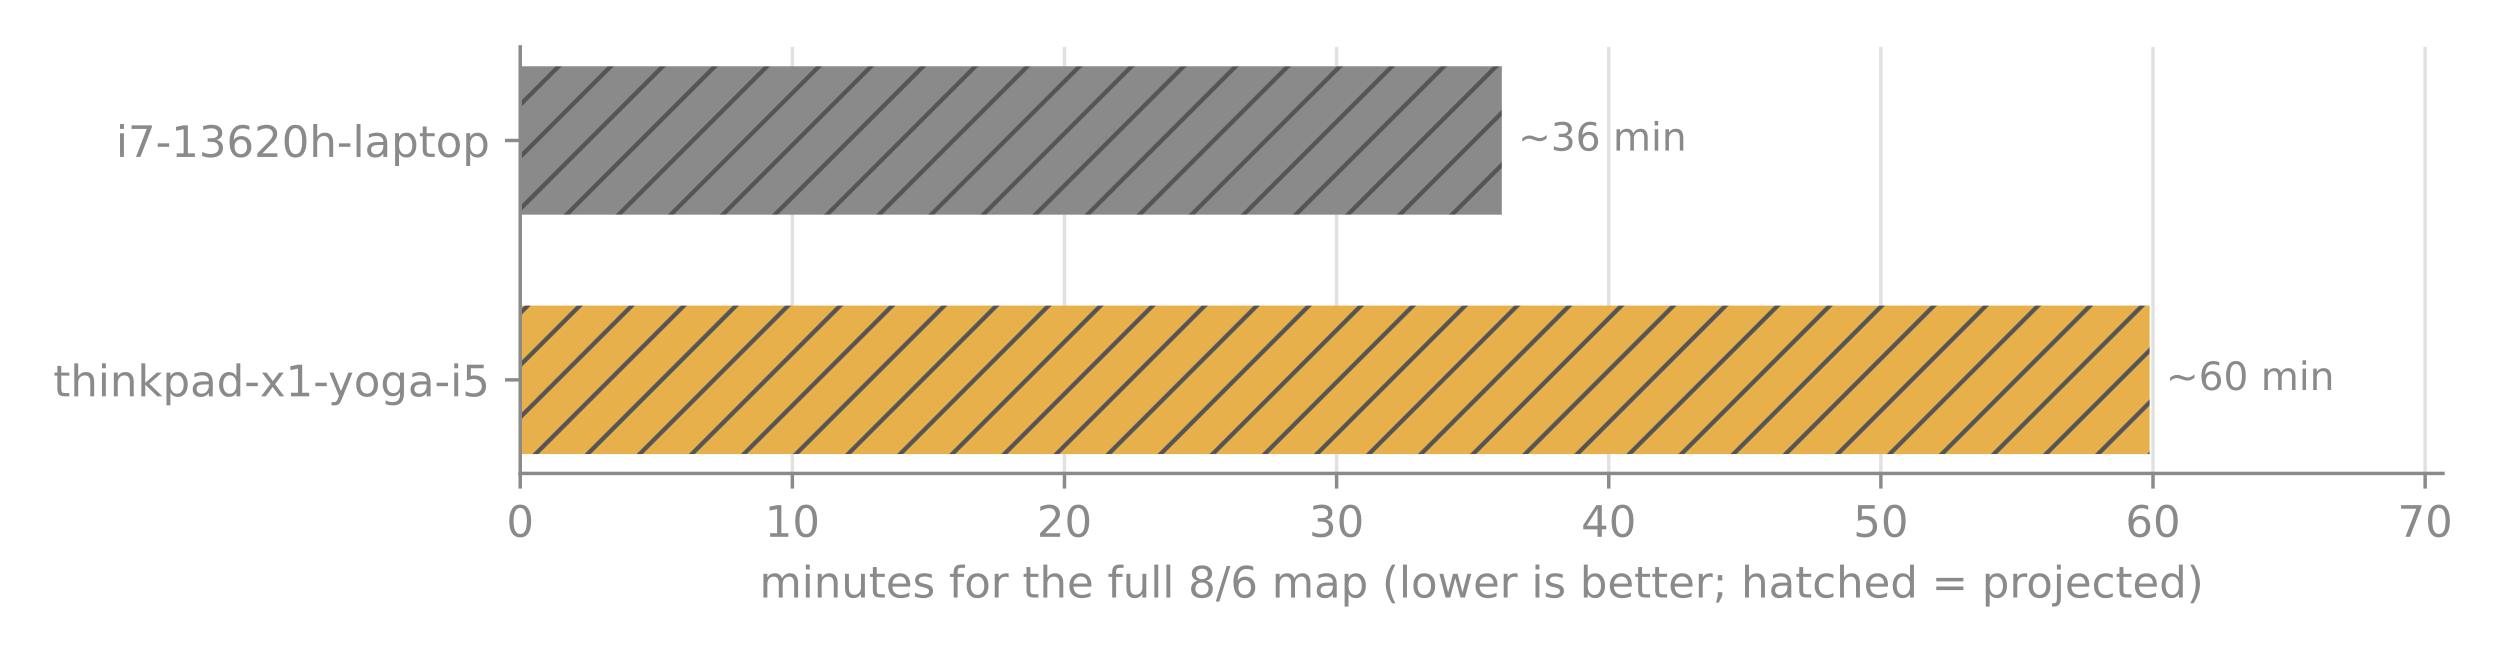
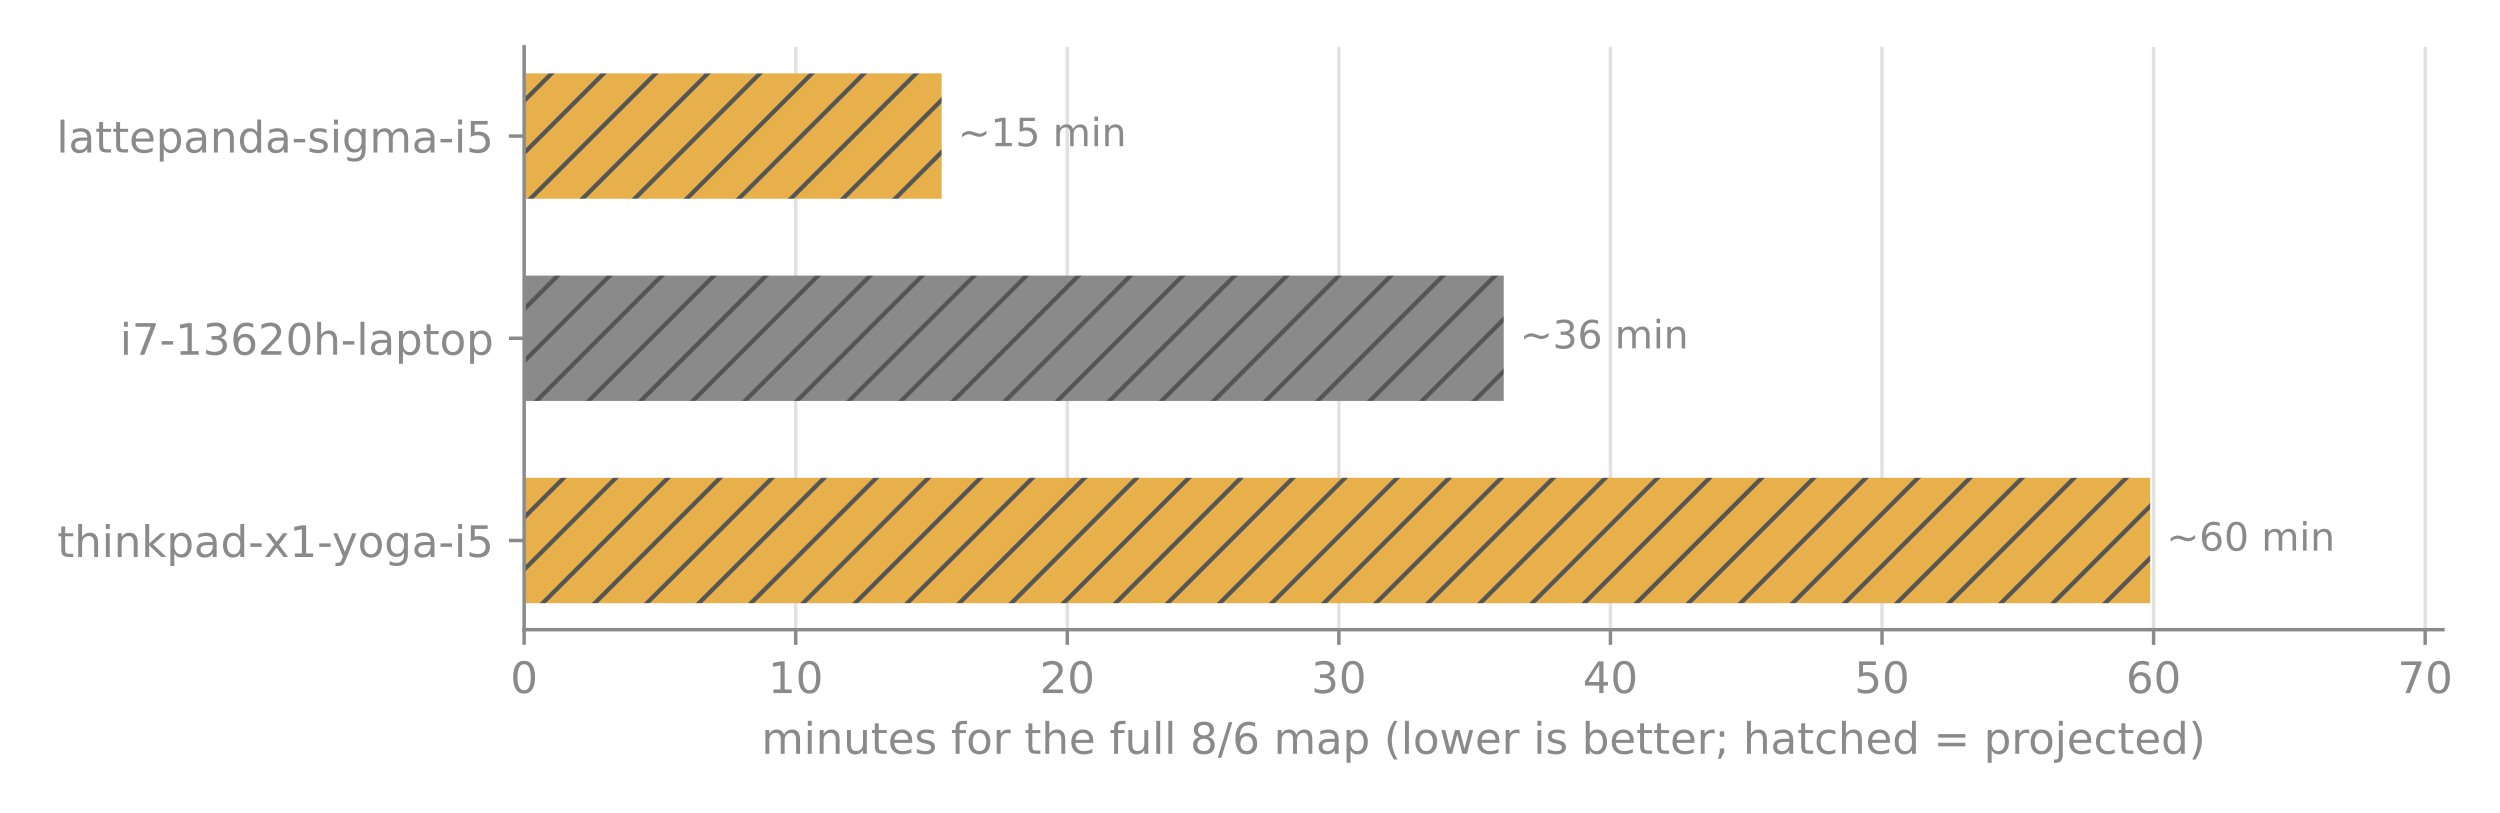
- <svg xmlns="http://www.w3.org/2000/svg" xmlns:xlink="http://www.w3.org/1999/xlink" width="576pt" height="151.2pt" viewBox="0 0 576 151.2" version="1.1">
+ <svg xmlns="http://www.w3.org/2000/svg" xmlns:xlink="http://www.w3.org/1999/xlink" width="576pt" height="187.2pt" viewBox="0 0 576 187.2" version="1.1">
  <defs>
    <style type="text/css">*{stroke-linejoin: round; stroke-linecap: butt}</style>
  </defs>
  <g id="figure_1">
    <g id="patch_1">
-       <path d="M 0 151.2  L 576 151.2  L 576 0  L 0 0  L 0 151.2  z " style="fill: none" />
+       <path d="M 0 187.2  L 576 187.2  L 576 0  L 0 0  L 0 187.2  z " style="fill: none" />
    </g>
    <g id="axes_1">
      <g id="patch_2">
-         <path d="M 119.86 109.078  L 562.849 109.078  L 562.849 10.8  L 119.86 10.8  L 119.86 109.078  z " style="fill: none" />
+         <path d="M 120.76 145.078  L 562.849 145.078  L 562.849 10.8  L 120.76 10.8  L 120.76 145.078  z " style="fill: none" />
      </g>
      <g id="matplotlib.axis_1">
        <g id="xtick_1">
          <g id="line2d_1">
-             <path d="M 119.86 109.078  L 119.86 10.8  " clip-path="url(#p3f0ab05e76)" style="fill: none; stroke: #8a8a8a; stroke-opacity: 0.25; stroke-width: 0.8; stroke-linecap: square" />
+             <path d="M 120.76 145.078  L 120.76 10.8  " clip-path="url(#peb7537e856)" style="fill: none; stroke: #8a8a8a; stroke-opacity: 0.25; stroke-width: 0.8; stroke-linecap: square" />
          </g>
          <g id="line2d_2">
            <defs>
              <path id="md200e17246" d="M 0 0  L 0 3.5  " style="stroke: #8a8a8a; stroke-width: 0.8" />
            </defs>
            <g>
-               <use xlink:href="#md200e17246" x="119.86" y="109.078" style="fill: #8a8a8a; stroke: #8a8a8a; stroke-width: 0.8" />
+               <use xlink:href="#md200e17246" x="120.76" y="145.078" style="fill: #8a8a8a; stroke: #8a8a8a; stroke-width: 0.8" />
            </g>
          </g>
          <g id="text_1">
-             <g style="fill: #8a8a8a" transform="translate(116.6787 123.6753) scale(0.1 -0.1)">
+             <g style="fill: #8a8a8a" transform="translate(117.5787 159.6753) scale(0.1 -0.1)">
              <defs>
                <path id="DejaVuSans-13" d="M 2034 4250  Q 1547 4250 1301 3770  Q 1056 3291 1056 2328  Q 1056 1369 1301 889  Q 1547 409 2034 409  Q 2525 409 2770 889  Q 3016 1369 3016 2328  Q 3016 3291 2770 3770  Q 2525 4250 2034 4250  z M 2034 4750  Q 2819 4750 3233 4129  Q 3647 3509 3647 2328  Q 3647 1150 3233 529  Q 2819 -91 2034 -91  Q 1250 -91 836 529  Q 422 1150 422 2328  Q 422 3509 836 4129  Q 1250 4750 2034 4750  z " transform="scale(0.015625)" />
              </defs>
              <use xlink:href="#DejaVuSans-13" />
            </g>
          </g>
        </g>
        <g id="xtick_2">
          <g id="line2d_3">
-             <path d="M 182.559 109.078  L 182.559 10.8  " clip-path="url(#p3f0ab05e76)" style="fill: none; stroke: #8a8a8a; stroke-opacity: 0.25; stroke-width: 0.8; stroke-linecap: square" />
+             <path d="M 183.331 145.078  L 183.331 10.8  " clip-path="url(#peb7537e856)" style="fill: none; stroke: #8a8a8a; stroke-opacity: 0.25; stroke-width: 0.8; stroke-linecap: square" />
          </g>
          <g id="line2d_4">
            <g>
-               <use xlink:href="#md200e17246" x="182.559" y="109.078" style="fill: #8a8a8a; stroke: #8a8a8a; stroke-width: 0.8" />
+               <use xlink:href="#md200e17246" x="183.331" y="145.078" style="fill: #8a8a8a; stroke: #8a8a8a; stroke-width: 0.8" />
            </g>
          </g>
          <g id="text_2">
-             <g style="fill: #8a8a8a" transform="translate(176.1963 123.6753) scale(0.1 -0.1)">
+             <g style="fill: #8a8a8a" transform="translate(176.9689 159.6753) scale(0.1 -0.1)">
              <defs>
                <path id="DejaVuSans-14" d="M 794 531  L 1825 531  L 1825 4091  L 703 3866  L 703 4441  L 1819 4666  L 2450 4666  L 2450 531  L 3481 531  L 3481 0  L 794 0  L 794 531  z " transform="scale(0.015625)" />
              </defs>
              <use xlink:href="#DejaVuSans-14" />
              <use xlink:href="#DejaVuSans-13" transform="translate(63.625 0)" />
            </g>
          </g>
        </g>
        <g id="xtick_3">
          <g id="line2d_5">
-             <path d="M 245.258 109.078  L 245.258 10.8  " clip-path="url(#p3f0ab05e76)" style="fill: none; stroke: #8a8a8a; stroke-opacity: 0.25; stroke-width: 0.8; stroke-linecap: square" />
+             <path d="M 245.903 145.078  L 245.903 10.8  " clip-path="url(#peb7537e856)" style="fill: none; stroke: #8a8a8a; stroke-opacity: 0.25; stroke-width: 0.8; stroke-linecap: square" />
          </g>
          <g id="line2d_6">
            <g>
-               <use xlink:href="#md200e17246" x="245.258" y="109.078" style="fill: #8a8a8a; stroke: #8a8a8a; stroke-width: 0.8" />
+               <use xlink:href="#md200e17246" x="245.903" y="145.078" style="fill: #8a8a8a; stroke: #8a8a8a; stroke-width: 0.8" />
            </g>
          </g>
          <g id="text_3">
-             <g style="fill: #8a8a8a" transform="translate(238.8951 123.6753) scale(0.1 -0.1)">
+             <g style="fill: #8a8a8a" transform="translate(239.5403 159.6753) scale(0.1 -0.1)">
              <defs>
                <path id="DejaVuSans-15" d="M 1228 531  L 3431 531  L 3431 0  L 469 0  L 469 531  Q 828 903 1448 1529  Q 2069 2156 2228 2338  Q 2531 2678 2651 2914  Q 2772 3150 2772 3378  Q 2772 3750 2511 3984  Q 2250 4219 1831 4219  Q 1534 4219 1204 4116  Q 875 4013 500 3803  L 500 4441  Q 881 4594 1212 4672  Q 1544 4750 1819 4750  Q 2544 4750 2975 4387  Q 3406 4025 3406 3419  Q 3406 3131 3298 2873  Q 3191 2616 2906 2266  Q 2828 2175 2409 1742  Q 1991 1309 1228 531  z " transform="scale(0.015625)" />
              </defs>
              <use xlink:href="#DejaVuSans-15" />
              <use xlink:href="#DejaVuSans-13" transform="translate(63.625 0)" />
            </g>
          </g>
        </g>
        <g id="xtick_4">
          <g id="line2d_7">
-             <path d="M 307.956 109.078  L 307.956 10.8  " clip-path="url(#p3f0ab05e76)" style="fill: none; stroke: #8a8a8a; stroke-opacity: 0.25; stroke-width: 0.8; stroke-linecap: square" />
+             <path d="M 308.474 145.078  L 308.474 10.8  " clip-path="url(#peb7537e856)" style="fill: none; stroke: #8a8a8a; stroke-opacity: 0.25; stroke-width: 0.8; stroke-linecap: square" />
          </g>
          <g id="line2d_8">
            <g>
-               <use xlink:href="#md200e17246" x="307.956" y="109.078" style="fill: #8a8a8a; stroke: #8a8a8a; stroke-width: 0.8" />
+               <use xlink:href="#md200e17246" x="308.474" y="145.078" style="fill: #8a8a8a; stroke: #8a8a8a; stroke-width: 0.8" />
            </g>
          </g>
          <g id="text_4">
-             <g style="fill: #8a8a8a" transform="translate(301.5939 123.6753) scale(0.1 -0.1)">
+             <g style="fill: #8a8a8a" transform="translate(302.1117 159.6753) scale(0.1 -0.1)">
              <defs>
                <path id="DejaVuSans-16" d="M 2597 2516  Q 3050 2419 3304 2112  Q 3559 1806 3559 1356  Q 3559 666 3084 287  Q 2609 -91 1734 -91  Q 1441 -91 1130 -33  Q 819 25 488 141  L 488 750  Q 750 597 1062 519  Q 1375 441 1716 441  Q 2309 441 2620 675  Q 2931 909 2931 1356  Q 2931 1769 2642 2001  Q 2353 2234 1838 2234  L 1294 2234  L 1294 2753  L 1863 2753  Q 2328 2753 2575 2939  Q 2822 3125 2822 3475  Q 2822 3834 2567 4026  Q 2313 4219 1838 4219  Q 1578 4219 1281 4162  Q 984 4106 628 3988  L 628 4550  Q 988 4650 1302 4700  Q 1616 4750 1894 4750  Q 2613 4750 3031 4423  Q 3450 4097 3450 3541  Q 3450 3153 3228 2886  Q 3006 2619 2597 2516  z " transform="scale(0.015625)" />
              </defs>
              <use xlink:href="#DejaVuSans-16" />
              <use xlink:href="#DejaVuSans-13" transform="translate(63.625 0)" />
            </g>
          </g>
        </g>
        <g id="xtick_5">
          <g id="line2d_9">
-             <path d="M 370.655 109.078  L 370.655 10.8  " clip-path="url(#p3f0ab05e76)" style="fill: none; stroke: #8a8a8a; stroke-opacity: 0.25; stroke-width: 0.8; stroke-linecap: square" />
+             <path d="M 371.046 145.078  L 371.046 10.8  " clip-path="url(#peb7537e856)" style="fill: none; stroke: #8a8a8a; stroke-opacity: 0.25; stroke-width: 0.8; stroke-linecap: square" />
          </g>
          <g id="line2d_10">
            <g>
-               <use xlink:href="#md200e17246" x="370.655" y="109.078" style="fill: #8a8a8a; stroke: #8a8a8a; stroke-width: 0.8" />
+               <use xlink:href="#md200e17246" x="371.046" y="145.078" style="fill: #8a8a8a; stroke: #8a8a8a; stroke-width: 0.8" />
            </g>
          </g>
          <g id="text_5">
-             <g style="fill: #8a8a8a" transform="translate(364.2927 123.6753) scale(0.1 -0.1)">
+             <g style="fill: #8a8a8a" transform="translate(364.6831 159.6753) scale(0.1 -0.1)">
              <defs>
                <path id="DejaVuSans-17" d="M 2419 4116  L 825 1625  L 2419 1625  L 2419 4116  z M 2253 4666  L 3047 4666  L 3047 1625  L 3713 1625  L 3713 1100  L 3047 1100  L 3047 0  L 2419 0  L 2419 1100  L 313 1100  L 313 1709  L 2253 4666  z " transform="scale(0.015625)" />
              </defs>
              <use xlink:href="#DejaVuSans-17" />
              <use xlink:href="#DejaVuSans-13" transform="translate(63.625 0)" />
            </g>
          </g>
        </g>
        <g id="xtick_6">
          <g id="line2d_11">
-             <path d="M 433.354 109.078  L 433.354 10.8  " clip-path="url(#p3f0ab05e76)" style="fill: none; stroke: #8a8a8a; stroke-opacity: 0.25; stroke-width: 0.8; stroke-linecap: square" />
+             <path d="M 433.617 145.078  L 433.617 10.8  " clip-path="url(#peb7537e856)" style="fill: none; stroke: #8a8a8a; stroke-opacity: 0.25; stroke-width: 0.8; stroke-linecap: square" />
          </g>
          <g id="line2d_12">
            <g>
-               <use xlink:href="#md200e17246" x="433.354" y="109.078" style="fill: #8a8a8a; stroke: #8a8a8a; stroke-width: 0.8" />
+               <use xlink:href="#md200e17246" x="433.617" y="145.078" style="fill: #8a8a8a; stroke: #8a8a8a; stroke-width: 0.8" />
            </g>
          </g>
          <g id="text_6">
-             <g style="fill: #8a8a8a" transform="translate(426.9915 123.6753) scale(0.1 -0.1)">
+             <g style="fill: #8a8a8a" transform="translate(427.2546 159.6753) scale(0.1 -0.1)">
              <defs>
                <path id="DejaVuSans-18" d="M 691 4666  L 3169 4666  L 3169 4134  L 1269 4134  L 1269 2991  Q 1406 3038 1543 3061  Q 1681 3084 1819 3084  Q 2600 3084 3056 2656  Q 3513 2228 3513 1497  Q 3513 744 3044 326  Q 2575 -91 1722 -91  Q 1428 -91 1123 -41  Q 819 9 494 109  L 494 744  Q 775 591 1075 516  Q 1375 441 1709 441  Q 2250 441 2565 725  Q 2881 1009 2881 1497  Q 2881 1984 2565 2268  Q 2250 2553 1709 2553  Q 1456 2553 1204 2497  Q 953 2441 691 2322  L 691 4666  z " transform="scale(0.015625)" />
              </defs>
              <use xlink:href="#DejaVuSans-18" />
              <use xlink:href="#DejaVuSans-13" transform="translate(63.625 0)" />
            </g>
          </g>
        </g>
        <g id="xtick_7">
          <g id="line2d_13">
-             <path d="M 496.053 109.078  L 496.053 10.8  " clip-path="url(#p3f0ab05e76)" style="fill: none; stroke: #8a8a8a; stroke-opacity: 0.25; stroke-width: 0.8; stroke-linecap: square" />
+             <path d="M 496.188 145.078  L 496.188 10.8  " clip-path="url(#peb7537e856)" style="fill: none; stroke: #8a8a8a; stroke-opacity: 0.25; stroke-width: 0.8; stroke-linecap: square" />
          </g>
          <g id="line2d_14">
            <g>
-               <use xlink:href="#md200e17246" x="496.053" y="109.078" style="fill: #8a8a8a; stroke: #8a8a8a; stroke-width: 0.8" />
+               <use xlink:href="#md200e17246" x="496.188" y="145.078" style="fill: #8a8a8a; stroke: #8a8a8a; stroke-width: 0.8" />
            </g>
          </g>
          <g id="text_7">
-             <g style="fill: #8a8a8a" transform="translate(489.6903 123.6753) scale(0.1 -0.1)">
+             <g style="fill: #8a8a8a" transform="translate(489.826 159.6753) scale(0.1 -0.1)">
              <defs>
                <path id="DejaVuSans-19" d="M 2113 2584  Q 1688 2584 1439 2293  Q 1191 2003 1191 1497  Q 1191 994 1439 701  Q 1688 409 2113 409  Q 2538 409 2786 701  Q 3034 994 3034 1497  Q 3034 2003 2786 2293  Q 2538 2584 2113 2584  z M 3366 4563  L 3366 3988  Q 3128 4100 2886 4159  Q 2644 4219 2406 4219  Q 1781 4219 1451 3797  Q 1122 3375 1075 2522  Q 1259 2794 1537 2939  Q 1816 3084 2150 3084  Q 2853 3084 3261 2657  Q 3669 2231 3669 1497  Q 3669 778 3244 343  Q 2819 -91 2113 -91  Q 1303 -91 875 529  Q 447 1150 447 2328  Q 447 3434 972 4092  Q 1497 4750 2381 4750  Q 2619 4750 2861 4703  Q 3103 4656 3366 4563  z " transform="scale(0.015625)" />
              </defs>
              <use xlink:href="#DejaVuSans-19" />
              <use xlink:href="#DejaVuSans-13" transform="translate(63.625 0)" />
            </g>
          </g>
        </g>
        <g id="xtick_8">
          <g id="line2d_15">
-             <path d="M 558.752 109.078  L 558.752 10.8  " clip-path="url(#p3f0ab05e76)" style="fill: none; stroke: #8a8a8a; stroke-opacity: 0.25; stroke-width: 0.8; stroke-linecap: square" />
+             <path d="M 558.76 145.078  L 558.76 10.8  " clip-path="url(#peb7537e856)" style="fill: none; stroke: #8a8a8a; stroke-opacity: 0.25; stroke-width: 0.8; stroke-linecap: square" />
          </g>
          <g id="line2d_16">
            <g>
-               <use xlink:href="#md200e17246" x="558.752" y="109.078" style="fill: #8a8a8a; stroke: #8a8a8a; stroke-width: 0.8" />
+               <use xlink:href="#md200e17246" x="558.76" y="145.078" style="fill: #8a8a8a; stroke: #8a8a8a; stroke-width: 0.8" />
            </g>
          </g>
          <g id="text_8">
-             <g style="fill: #8a8a8a" transform="translate(552.3891 123.6753) scale(0.1 -0.1)">
+             <g style="fill: #8a8a8a" transform="translate(552.3974 159.6753) scale(0.1 -0.1)">
              <defs>
                <path id="DejaVuSans-1a" d="M 525 4666  L 3525 4666  L 3525 4397  L 1831 0  L 1172 0  L 2766 4134  L 525 4134  L 525 4666  z " transform="scale(0.015625)" />
              </defs>
              <use xlink:href="#DejaVuSans-1a" />
              <use xlink:href="#DejaVuSans-13" transform="translate(63.625 0)" />
            </g>
          </g>
        </g>
        <g id="text_9">
-           <g style="fill: #8a8a8a" transform="translate(174.9848 137.6761) scale(0.1 -0.1)">
+           <g style="fill: #8a8a8a" transform="translate(175.4348 173.6761) scale(0.1 -0.1)">
            <defs>
              <path id="DejaVuSans-50" d="M 3328 2828  Q 3544 3216 3844 3400  Q 4144 3584 4550 3584  Q 5097 3584 5394 3201  Q 5691 2819 5691 2113  L 5691 0  L 5113 0  L 5113 2094  Q 5113 2597 4934 2840  Q 4756 3084 4391 3084  Q 3944 3084 3684 2787  Q 3425 2491 3425 1978  L 3425 0  L 2847 0  L 2847 2094  Q 2847 2600 2669 2842  Q 2491 3084 2119 3084  Q 1678 3084 1418 2786  Q 1159 2488 1159 1978  L 1159 0  L 581 0  L 581 3500  L 1159 3500  L 1159 2956  Q 1356 3278 1631 3431  Q 1906 3584 2284 3584  Q 2666 3584 2933 3390  Q 3200 3197 3328 2828  z " transform="scale(0.015625)" />
              <path id="DejaVuSans-4c" d="M 603 3500  L 1178 3500  L 1178 0  L 603 0  L 603 3500  z M 603 4863  L 1178 4863  L 1178 4134  L 603 4134  L 603 4863  z " transform="scale(0.015625)" />
              <path id="DejaVuSans-51" d="M 3513 2113  L 3513 0  L 2938 0  L 2938 2094  Q 2938 2591 2744 2837  Q 2550 3084 2163 3084  Q 1697 3084 1428 2787  Q 1159 2491 1159 1978  L 1159 0  L 581 0  L 581 3500  L 1159 3500  L 1159 2956  Q 1366 3272 1645 3428  Q 1925 3584 2291 3584  Q 2894 3584 3203 3211  Q 3513 2838 3513 2113  z " transform="scale(0.015625)" />
              <path id="DejaVuSans-58" d="M 544 1381  L 544 3500  L 1119 3500  L 1119 1403  Q 1119 906 1312 657  Q 1506 409 1894 409  Q 2359 409 2629 706  Q 2900 1003 2900 1516  L 2900 3500  L 3475 3500  L 3475 0  L 2900 0  L 2900 538  Q 2691 219 2414 64  Q 2138 -91 1772 -91  Q 1169 -91 856 284  Q 544 659 544 1381  z M 1991 3584  L 1991 3584  z " transform="scale(0.015625)" />
              <path id="DejaVuSans-57" d="M 1172 4494  L 1172 3500  L 2356 3500  L 2356 3053  L 1172 3053  L 1172 1153  Q 1172 725 1289 603  Q 1406 481 1766 481  L 2356 481  L 2356 0  L 1766 0  Q 1100 0 847 248  Q 594 497 594 1153  L 594 3053  L 172 3053  L 172 3500  L 594 3500  L 594 4494  L 1172 4494  z " transform="scale(0.015625)" />
              <path id="DejaVuSans-48" d="M 3597 1894  L 3597 1613  L 953 1613  Q 991 1019 1311 708  Q 1631 397 2203 397  Q 2534 397 2845 478  Q 3156 559 3463 722  L 3463 178  Q 3153 47 2828 -22  Q 2503 -91 2169 -91  Q 1331 -91 842 396  Q 353 884 353 1716  Q 353 2575 817 3079  Q 1281 3584 2069 3584  Q 2775 3584 3186 3129  Q 3597 2675 3597 1894  z M 3022 2063  Q 3016 2534 2758 2815  Q 2500 3097 2075 3097  Q 1594 3097 1305 2825  Q 1016 2553 972 2059  L 3022 2063  z " transform="scale(0.015625)" />
              <path id="DejaVuSans-56" d="M 2834 3397  L 2834 2853  Q 2591 2978 2328 3040  Q 2066 3103 1784 3103  Q 1356 3103 1142 2972  Q 928 2841 928 2578  Q 928 2378 1081 2264  Q 1234 2150 1697 2047  L 1894 2003  Q 2506 1872 2764 1633  Q 3022 1394 3022 966  Q 3022 478 2636 193  Q 2250 -91 1575 -91  Q 1294 -91 989 -36  Q 684 19 347 128  L 347 722  Q 666 556 975 473  Q 1284 391 1588 391  Q 1994 391 2212 530  Q 2431 669 2431 922  Q 2431 1156 2273 1281  Q 2116 1406 1581 1522  L 1381 1569  Q 847 1681 609 1914  Q 372 2147 372 2553  Q 372 3047 722 3315  Q 1072 3584 1716 3584  Q 2034 3584 2315 3537  Q 2597 3491 2834 3397  z " transform="scale(0.015625)" />
              <path id="DejaVuSans-3" transform="scale(0.015625)" />
              <path id="DejaVuSans-49" d="M 2375 4863  L 2375 4384  L 1825 4384  Q 1516 4384 1395 4259  Q 1275 4134 1275 3809  L 1275 3500  L 2222 3500  L 2222 3053  L 1275 3053  L 1275 0  L 697 0  L 697 3053  L 147 3053  L 147 3500  L 697 3500  L 697 3744  Q 697 4328 969 4595  Q 1241 4863 1831 4863  L 2375 4863  z " transform="scale(0.015625)" />
              <path id="DejaVuSans-52" d="M 1959 3097  Q 1497 3097 1228 2736  Q 959 2375 959 1747  Q 959 1119 1226 758  Q 1494 397 1959 397  Q 2419 397 2687 759  Q 2956 1122 2956 1747  Q 2956 2369 2687 2733  Q 2419 3097 1959 3097  z M 1959 3584  Q 2709 3584 3137 3096  Q 3566 2609 3566 1747  Q 3566 888 3137 398  Q 2709 -91 1959 -91  Q 1206 -91 779 398  Q 353 888 353 1747  Q 353 2609 779 3096  Q 1206 3584 1959 3584  z " transform="scale(0.015625)" />
              <path id="DejaVuSans-55" d="M 2631 2963  Q 2534 3019 2420 3045  Q 2306 3072 2169 3072  Q 1681 3072 1420 2755  Q 1159 2438 1159 1844  L 1159 0  L 581 0  L 581 3500  L 1159 3500  L 1159 2956  Q 1341 3275 1631 3429  Q 1922 3584 2338 3584  Q 2397 3584 2469 3576  Q 2541 3569 2628 3553  L 2631 2963  z " transform="scale(0.015625)" />
              <path id="DejaVuSans-4b" d="M 3513 2113  L 3513 0  L 2938 0  L 2938 2094  Q 2938 2591 2744 2837  Q 2550 3084 2163 3084  Q 1697 3084 1428 2787  Q 1159 2491 1159 1978  L 1159 0  L 581 0  L 581 4863  L 1159 4863  L 1159 2956  Q 1366 3272 1645 3428  Q 1925 3584 2291 3584  Q 2894 3584 3203 3211  Q 3513 2838 3513 2113  z " transform="scale(0.015625)" />
              <path id="DejaVuSans-4f" d="M 603 4863  L 1178 4863  L 1178 0  L 603 0  L 603 4863  z " transform="scale(0.015625)" />
              <path id="DejaVuSans-1b" d="M 2034 2216  Q 1584 2216 1326 1975  Q 1069 1734 1069 1313  Q 1069 891 1326 650  Q 1584 409 2034 409  Q 2484 409 2743 651  Q 3003 894 3003 1313  Q 3003 1734 2745 1975  Q 2488 2216 2034 2216  z M 1403 2484  Q 997 2584 770 2862  Q 544 3141 544 3541  Q 544 4100 942 4425  Q 1341 4750 2034 4750  Q 2731 4750 3128 4425  Q 3525 4100 3525 3541  Q 3525 3141 3298 2862  Q 3072 2584 2669 2484  Q 3125 2378 3379 2068  Q 3634 1759 3634 1313  Q 3634 634 3220 271  Q 2806 -91 2034 -91  Q 1263 -91 848 271  Q 434 634 434 1313  Q 434 1759 690 2068  Q 947 2378 1403 2484  z M 1172 3481  Q 1172 3119 1398 2916  Q 1625 2713 2034 2713  Q 2441 2713 2670 2916  Q 2900 3119 2900 3481  Q 2900 3844 2670 4047  Q 2441 4250 2034 4250  Q 1625 4250 1398 4047  Q 1172 3844 1172 3481  z " transform="scale(0.015625)" />
              <path id="DejaVuSans-12" d="M 1625 4666  L 2156 4666  L 531 -594  L 0 -594  L 1625 4666  z " transform="scale(0.015625)" />
              <path id="DejaVuSans-44" d="M 2194 1759  Q 1497 1759 1228 1600  Q 959 1441 959 1056  Q 959 750 1161 570  Q 1363 391 1709 391  Q 2188 391 2477 730  Q 2766 1069 2766 1631  L 2766 1759  L 2194 1759  z M 3341 1997  L 3341 0  L 2766 0  L 2766 531  Q 2569 213 2275 61  Q 1981 -91 1556 -91  Q 1019 -91 701 211  Q 384 513 384 1019  Q 384 1609 779 1909  Q 1175 2209 1959 2209  L 2766 2209  L 2766 2266  Q 2766 2663 2505 2880  Q 2244 3097 1772 3097  Q 1472 3097 1187 3025  Q 903 2953 641 2809  L 641 3341  Q 956 3463 1253 3523  Q 1550 3584 1831 3584  Q 2591 3584 2966 3190  Q 3341 2797 3341 1997  z " transform="scale(0.015625)" />
              <path id="DejaVuSans-53" d="M 1159 525  L 1159 -1331  L 581 -1331  L 581 3500  L 1159 3500  L 1159 2969  Q 1341 3281 1617 3432  Q 1894 3584 2278 3584  Q 2916 3584 3314 3078  Q 3713 2572 3713 1747  Q 3713 922 3314 415  Q 2916 -91 2278 -91  Q 1894 -91 1617 61  Q 1341 213 1159 525  z M 3116 1747  Q 3116 2381 2855 2742  Q 2594 3103 2138 3103  Q 1681 3103 1420 2742  Q 1159 2381 1159 1747  Q 1159 1113 1420 752  Q 1681 391 2138 391  Q 2594 391 2855 752  Q 3116 1113 3116 1747  z " transform="scale(0.015625)" />
              <path id="DejaVuSans-b" d="M 1984 4856  Q 1566 4138 1362 3434  Q 1159 2731 1159 2009  Q 1159 1288 1364 580  Q 1569 -128 1984 -844  L 1484 -844  Q 1016 -109 783 600  Q 550 1309 550 2009  Q 550 2706 781 3412  Q 1013 4119 1484 4856  L 1984 4856  z " transform="scale(0.015625)" />
              <path id="DejaVuSans-5a" d="M 269 3500  L 844 3500  L 1563 769  L 2278 3500  L 2956 3500  L 3675 769  L 4391 3500  L 4966 3500  L 4050 0  L 3372 0  L 2619 2869  L 1863 0  L 1184 0  L 269 3500  z " transform="scale(0.015625)" />
              <path id="DejaVuSans-45" d="M 3116 1747  Q 3116 2381 2855 2742  Q 2594 3103 2138 3103  Q 1681 3103 1420 2742  Q 1159 2381 1159 1747  Q 1159 1113 1420 752  Q 1681 391 2138 391  Q 2594 391 2855 752  Q 3116 1113 3116 1747  z M 1159 2969  Q 1341 3281 1617 3432  Q 1894 3584 2278 3584  Q 2916 3584 3314 3078  Q 3713 2572 3713 1747  Q 3713 922 3314 415  Q 2916 -91 2278 -91  Q 1894 -91 1617 61  Q 1341 213 1159 525  L 1159 0  L 581 0  L 581 4863  L 1159 4863  L 1159 2969  z " transform="scale(0.015625)" />
              <path id="DejaVuSans-1e" d="M 750 3309  L 1409 3309  L 1409 2516  L 750 2516  L 750 3309  z M 750 794  L 1409 794  L 1409 256  L 897 -744  L 494 -744  L 750 256  L 750 794  z " transform="scale(0.015625)" />
              <path id="DejaVuSans-46" d="M 3122 3366  L 3122 2828  Q 2878 2963 2633 3030  Q 2388 3097 2138 3097  Q 1578 3097 1268 2742  Q 959 2388 959 1747  Q 959 1106 1268 751  Q 1578 397 2138 397  Q 2388 397 2633 464  Q 2878 531 3122 666  L 3122 134  Q 2881 22 2623 -34  Q 2366 -91 2075 -91  Q 1284 -91 818 406  Q 353 903 353 1747  Q 353 2603 823 3093  Q 1294 3584 2113 3584  Q 2378 3584 2631 3529  Q 2884 3475 3122 3366  z " transform="scale(0.015625)" />
              <path id="DejaVuSans-47" d="M 2906 2969  L 2906 4863  L 3481 4863  L 3481 0  L 2906 0  L 2906 525  Q 2725 213 2448 61  Q 2172 -91 1784 -91  Q 1150 -91 751 415  Q 353 922 353 1747  Q 353 2572 751 3078  Q 1150 3584 1784 3584  Q 2172 3584 2448 3432  Q 2725 3281 2906 2969  z M 947 1747  Q 947 1113 1208 752  Q 1469 391 1925 391  Q 2381 391 2643 752  Q 2906 1113 2906 1747  Q 2906 2381 2643 2742  Q 2381 3103 1925 3103  Q 1469 3103 1208 2742  Q 947 2381 947 1747  z " transform="scale(0.015625)" />
              <path id="DejaVuSans-20" d="M 678 2906  L 4684 2906  L 4684 2381  L 678 2381  L 678 2906  z M 678 1631  L 4684 1631  L 4684 1100  L 678 1100  L 678 1631  z " transform="scale(0.015625)" />
              <path id="DejaVuSans-4d" d="M 603 3500  L 1178 3500  L 1178 -63  Q 1178 -731 923 -1031  Q 669 -1331 103 -1331  L -116 -1331  L -116 -844  L 38 -844  Q 366 -844 484 -692  Q 603 -541 603 -63  L 603 3500  z M 603 4863  L 1178 4863  L 1178 4134  L 603 4134  L 603 4863  z " transform="scale(0.015625)" />
              <path id="DejaVuSans-c" d="M 513 4856  L 1013 4856  Q 1481 4119 1714 3412  Q 1947 2706 1947 2009  Q 1947 1309 1714 600  Q 1481 -109 1013 -844  L 513 -844  Q 928 -128 1133 580  Q 1338 1288 1338 2009  Q 1338 2731 1133 3434  Q 928 4138 513 4856  z " transform="scale(0.015625)" />
            </defs>
            <use xlink:href="#DejaVuSans-50" />
            <use xlink:href="#DejaVuSans-4c" transform="translate(97.40625 0)" />
            <use xlink:href="#DejaVuSans-51" transform="translate(125.1875 0)" />
            <use xlink:href="#DejaVuSans-58" transform="translate(188.5625 0)" />
            <use xlink:href="#DejaVuSans-57" transform="translate(251.9375 0)" />
            <use xlink:href="#DejaVuSans-48" transform="translate(291.1406 0)" />
            <use xlink:href="#DejaVuSans-56" transform="translate(352.6719 0)" />
            <use xlink:href="#DejaVuSans-3" transform="translate(404.7656 0)" />
            <use xlink:href="#DejaVuSans-49" transform="translate(436.5469 0)" />
            <use xlink:href="#DejaVuSans-52" transform="translate(471.75 0)" />
            <use xlink:href="#DejaVuSans-55" transform="translate(532.9375 0)" />
            <use xlink:href="#DejaVuSans-3" transform="translate(574.0469 0)" />
            <use xlink:href="#DejaVuSans-57" transform="translate(605.8281 0)" />
            <use xlink:href="#DejaVuSans-4b" transform="translate(645.0312 0)" />
            <use xlink:href="#DejaVuSans-48" transform="translate(708.4062 0)" />
            <use xlink:href="#DejaVuSans-3" transform="translate(769.9375 0)" />
            <use xlink:href="#DejaVuSans-49" transform="translate(801.7188 0)" />
            <use xlink:href="#DejaVuSans-58" transform="translate(836.9219 0)" />
            <use xlink:href="#DejaVuSans-4f" transform="translate(900.2969 0)" />
            <use xlink:href="#DejaVuSans-4f" transform="translate(928.0781 0)" />
            <use xlink:href="#DejaVuSans-3" transform="translate(955.8594 0)" />
            <use xlink:href="#DejaVuSans-1b" transform="translate(987.6406 0)" />
            <use xlink:href="#DejaVuSans-12" transform="translate(1051.266 0)" />
            <use xlink:href="#DejaVuSans-19" transform="translate(1084.953 0)" />
            <use xlink:href="#DejaVuSans-3" transform="translate(1148.578 0)" />
            <use xlink:href="#DejaVuSans-50" transform="translate(1180.359 0)" />
            <use xlink:href="#DejaVuSans-44" transform="translate(1277.766 0)" />
            <use xlink:href="#DejaVuSans-53" transform="translate(1339.047 0)" />
            <use xlink:href="#DejaVuSans-3" transform="translate(1402.531 0)" />
            <use xlink:href="#DejaVuSans-b" transform="translate(1434.312 0)" />
            <use xlink:href="#DejaVuSans-4f" transform="translate(1473.328 0)" />
            <use xlink:href="#DejaVuSans-52" transform="translate(1501.109 0)" />
            <use xlink:href="#DejaVuSans-5a" transform="translate(1562.297 0)" />
            <use xlink:href="#DejaVuSans-48" transform="translate(1644.078 0)" />
            <use xlink:href="#DejaVuSans-55" transform="translate(1705.609 0)" />
            <use xlink:href="#DejaVuSans-3" transform="translate(1746.719 0)" />
            <use xlink:href="#DejaVuSans-4c" transform="translate(1778.5 0)" />
            <use xlink:href="#DejaVuSans-56" transform="translate(1806.281 0)" />
            <use xlink:href="#DejaVuSans-3" transform="translate(1858.375 0)" />
            <use xlink:href="#DejaVuSans-45" transform="translate(1890.156 0)" />
            <use xlink:href="#DejaVuSans-48" transform="translate(1953.641 0)" />
            <use xlink:href="#DejaVuSans-57" transform="translate(2015.172 0)" />
            <use xlink:href="#DejaVuSans-57" transform="translate(2054.375 0)" />
            <use xlink:href="#DejaVuSans-48" transform="translate(2093.578 0)" />
            <use xlink:href="#DejaVuSans-55" transform="translate(2155.109 0)" />
            <use xlink:href="#DejaVuSans-1e" transform="translate(2196.219 0)" />
            <use xlink:href="#DejaVuSans-3" transform="translate(2229.906 0)" />
            <use xlink:href="#DejaVuSans-4b" transform="translate(2261.688 0)" />
            <use xlink:href="#DejaVuSans-44" transform="translate(2325.062 0)" />
            <use xlink:href="#DejaVuSans-57" transform="translate(2386.344 0)" />
            <use xlink:href="#DejaVuSans-46" transform="translate(2425.547 0)" />
            <use xlink:href="#DejaVuSans-4b" transform="translate(2480.531 0)" />
            <use xlink:href="#DejaVuSans-48" transform="translate(2543.906 0)" />
            <use xlink:href="#DejaVuSans-47" transform="translate(2605.438 0)" />
            <use xlink:href="#DejaVuSans-3" transform="translate(2668.922 0)" />
            <use xlink:href="#DejaVuSans-20" transform="translate(2700.703 0)" />
            <use xlink:href="#DejaVuSans-3" transform="translate(2784.5 0)" />
            <use xlink:href="#DejaVuSans-53" transform="translate(2816.281 0)" />
            <use xlink:href="#DejaVuSans-55" transform="translate(2879.766 0)" />
            <use xlink:href="#DejaVuSans-52" transform="translate(2918.672 0)" />
            <use xlink:href="#DejaVuSans-4d" transform="translate(2979.859 0)" />
            <use xlink:href="#DejaVuSans-48" transform="translate(3007.641 0)" />
            <use xlink:href="#DejaVuSans-46" transform="translate(3069.172 0)" />
            <use xlink:href="#DejaVuSans-57" transform="translate(3124.156 0)" />
            <use xlink:href="#DejaVuSans-48" transform="translate(3163.359 0)" />
            <use xlink:href="#DejaVuSans-47" transform="translate(3224.891 0)" />
            <use xlink:href="#DejaVuSans-c" transform="translate(3288.375 0)" />
          </g>
        </g>
      </g>
      <g id="matplotlib.axis_2">
        <g id="ytick_1">
          <g id="line2d_17">
            <defs>
              <path id="m51747a587b" d="M 0 0  L -3.5 0  " style="stroke: #8a8a8a; stroke-width: 0.8" />
            </defs>
            <g>
-               <use xlink:href="#m51747a587b" x="119.86" y="32.364" style="fill: #8a8a8a; stroke: #8a8a8a; stroke-width: 0.8" />
+               <use xlink:href="#m51747a587b" x="120.76" y="31.347" style="fill: #8a8a8a; stroke: #8a8a8a; stroke-width: 0.8" />
            </g>
          </g>
          <g id="text_10">
-             <g style="fill: #8a8a8a" transform="translate(26.71156 36.16295) scale(0.1 -0.1)">
+             <g style="fill: #8a8a8a" transform="translate(13.00844 35.14622) scale(0.1 -0.1)">
              <defs>
                <path id="DejaVuSans-10" d="M 313 2009  L 1997 2009  L 1997 1497  L 313 1497  L 313 2009  z " transform="scale(0.015625)" />
-               </defs>
+                 <path id="DejaVuSans-4a" d="M 2906 1791  Q 2906 2416 2648 2759  Q 2391 3103 1925 3103  Q 1463 3103 1205 2759  Q 947 2416 947 1791  Q 947 1169 1205 825  Q 1463 481 1925 481  Q 2391 481 2648 825  Q 2906 1169 2906 1791  z M 3481 434  Q 3481 -459 3084 -895  Q 2688 -1331 1869 -1331  Q 1566 -1331 1297 -1286  Q 1028 -1241 775 -1147  L 775 -588  Q 1028 -725 1275 -790  Q 1522 -856 1778 -856  Q 2344 -856 2625 -561  Q 2906 -266 2906 331  L 2906 616  Q 2728 306 2450 153  Q 2172 0 1784 0  Q 1141 0 747 490  Q 353 981 353 1791  Q 353 2603 747 3093  Q 1141 3584 1784 3584  Q 2172 3584 2450 3431  Q 2728 3278 2906 2969  L 2906 3500  L 3481 3500  L 3481 434  z " transform="scale(0.015625)" />
+               </defs>
+               <use xlink:href="#DejaVuSans-4f" />
+               <use xlink:href="#DejaVuSans-44" transform="translate(27.78125 0)" />
+               <use xlink:href="#DejaVuSans-57" transform="translate(89.0625 0)" />
+               <use xlink:href="#DejaVuSans-57" transform="translate(128.2656 0)" />
+               <use xlink:href="#DejaVuSans-48" transform="translate(167.4688 0)" />
+               <use xlink:href="#DejaVuSans-53" transform="translate(229 0)" />
+               <use xlink:href="#DejaVuSans-44" transform="translate(292.4844 0)" />
+               <use xlink:href="#DejaVuSans-51" transform="translate(353.7656 0)" />
+               <use xlink:href="#DejaVuSans-47" transform="translate(417.1406 0)" />
+               <use xlink:href="#DejaVuSans-44" transform="translate(480.625 0)" />
+               <use xlink:href="#DejaVuSans-10" transform="translate(541.9062 0)" />
+               <use xlink:href="#DejaVuSans-56" transform="translate(577.9844 0)" />
+               <use xlink:href="#DejaVuSans-4c" transform="translate(630.0781 0)" />
+               <use xlink:href="#DejaVuSans-4a" transform="translate(657.8594 0)" />
+               <use xlink:href="#DejaVuSans-50" transform="translate(721.3438 0)" />
+               <use xlink:href="#DejaVuSans-44" transform="translate(818.75 0)" />
+               <use xlink:href="#DejaVuSans-10" transform="translate(880.0312 0)" />
+               <use xlink:href="#DejaVuSans-4c" transform="translate(916.1094 0)" />
+               <use xlink:href="#DejaVuSans-18" transform="translate(943.8906 0)" />
+             </g>
+           </g>
+         </g>
+         <g id="ytick_2">
+           <g id="line2d_18">
+             <g>
+               <use xlink:href="#m51747a587b" x="120.76" y="77.939" style="fill: #8a8a8a; stroke: #8a8a8a; stroke-width: 0.8" />
+             </g>
+           </g>
+           <g id="text_11">
+             <g style="fill: #8a8a8a" transform="translate(27.61156 81.73805) scale(0.1 -0.1)">
              <use xlink:href="#DejaVuSans-4c" />
              <use xlink:href="#DejaVuSans-1a" transform="translate(27.78125 0)" />
              <use xlink:href="#DejaVuSans-10" transform="translate(91.40625 0)" />
              <use xlink:href="#DejaVuSans-14" transform="translate(127.4844 0)" />
              <use xlink:href="#DejaVuSans-16" transform="translate(191.1094 0)" />
              <use xlink:href="#DejaVuSans-19" transform="translate(254.7344 0)" />
              <use xlink:href="#DejaVuSans-15" transform="translate(318.3594 0)" />
              <use xlink:href="#DejaVuSans-13" transform="translate(381.9844 0)" />
              <use xlink:href="#DejaVuSans-4b" transform="translate(445.6094 0)" />
              <use xlink:href="#DejaVuSans-10" transform="translate(508.9844 0)" />
              <use xlink:href="#DejaVuSans-4f" transform="translate(545.0625 0)" />
              <use xlink:href="#DejaVuSans-44" transform="translate(572.8438 0)" />
              <use xlink:href="#DejaVuSans-53" transform="translate(634.125 0)" />
              <use xlink:href="#DejaVuSans-57" transform="translate(697.6094 0)" />
              <use xlink:href="#DejaVuSans-52" transform="translate(736.8125 0)" />
              <use xlink:href="#DejaVuSans-53" transform="translate(798 0)" />
            </g>
          </g>
        </g>
-         <g id="ytick_2">
-           <g id="line2d_18">
-             <g>
-               <use xlink:href="#m51747a587b" x="119.86" y="87.514" style="fill: #8a8a8a; stroke: #8a8a8a; stroke-width: 0.8" />
-             </g>
-           </g>
-           <g id="text_11">
-             <g style="fill: #8a8a8a" transform="translate(12.28656 91.31315) scale(0.1 -0.1)">
+         <g id="ytick_3">
+           <g id="line2d_19">
+             <g>
+               <use xlink:href="#m51747a587b" x="120.76" y="124.531" style="fill: #8a8a8a; stroke: #8a8a8a; stroke-width: 0.8" />
+             </g>
+           </g>
+           <g id="text_12">
+             <g style="fill: #8a8a8a" transform="translate(13.18656 128.3299) scale(0.1 -0.1)">
              <defs>
                <path id="DejaVuSans-4e" d="M 581 4863  L 1159 4863  L 1159 1991  L 2875 3500  L 3609 3500  L 1753 1863  L 3688 0  L 2938 0  L 1159 1709  L 1159 0  L 581 0  L 581 4863  z " transform="scale(0.015625)" />
                <path id="DejaVuSans-5b" d="M 3513 3500  L 2247 1797  L 3578 0  L 2900 0  L 1881 1375  L 863 0  L 184 0  L 1544 1831  L 300 3500  L 978 3500  L 1906 2253  L 2834 3500  L 3513 3500  z " transform="scale(0.015625)" />
                <path id="DejaVuSans-5c" d="M 2059 -325  Q 1816 -950 1584 -1140  Q 1353 -1331 966 -1331  L 506 -1331  L 506 -850  L 844 -850  Q 1081 -850 1212 -737  Q 1344 -625 1503 -206  L 1606 56  L 191 3500  L 800 3500  L 1894 763  L 2988 3500  L 3597 3500  L 2059 -325  z " transform="scale(0.015625)" />
-                 <path id="DejaVuSans-4a" d="M 2906 1791  Q 2906 2416 2648 2759  Q 2391 3103 1925 3103  Q 1463 3103 1205 2759  Q 947 2416 947 1791  Q 947 1169 1205 825  Q 1463 481 1925 481  Q 2391 481 2648 825  Q 2906 1169 2906 1791  z M 3481 434  Q 3481 -459 3084 -895  Q 2688 -1331 1869 -1331  Q 1566 -1331 1297 -1286  Q 1028 -1241 775 -1147  L 775 -588  Q 1028 -725 1275 -790  Q 1522 -856 1778 -856  Q 2344 -856 2625 -561  Q 2906 -266 2906 331  L 2906 616  Q 2728 306 2450 153  Q 2172 0 1784 0  Q 1141 0 747 490  Q 353 981 353 1791  Q 353 2603 747 3093  Q 1141 3584 1784 3584  Q 2172 3584 2450 3431  Q 2728 3278 2906 2969  L 2906 3500  L 3481 3500  L 3481 434  z " transform="scale(0.015625)" />
              </defs>
              <use xlink:href="#DejaVuSans-57" />
              <use xlink:href="#DejaVuSans-4b" transform="translate(39.20312 0)" />
              <use xlink:href="#DejaVuSans-4c" transform="translate(102.5781 0)" />
              <use xlink:href="#DejaVuSans-51" transform="translate(130.3594 0)" />
              <use xlink:href="#DejaVuSans-4e" transform="translate(193.7344 0)" />
              <use xlink:href="#DejaVuSans-53" transform="translate(251.6406 0)" />
              <use xlink:href="#DejaVuSans-44" transform="translate(315.125 0)" />
              <use xlink:href="#DejaVuSans-47" transform="translate(376.4062 0)" />
              <use xlink:href="#DejaVuSans-10" transform="translate(439.8906 0)" />
              <use xlink:href="#DejaVuSans-5b" transform="translate(475.9688 0)" />
              <use xlink:href="#DejaVuSans-14" transform="translate(535.1562 0)" />
              <use xlink:href="#DejaVuSans-10" transform="translate(598.7812 0)" />
              <use xlink:href="#DejaVuSans-5c" transform="translate(633.1094 0)" />
              <use xlink:href="#DejaVuSans-52" transform="translate(692.2969 0)" />
              <use xlink:href="#DejaVuSans-4a" transform="translate(753.4844 0)" />
              <use xlink:href="#DejaVuSans-44" transform="translate(816.9688 0)" />
              <use xlink:href="#DejaVuSans-10" transform="translate(878.25 0)" />
              <use xlink:href="#DejaVuSans-4c" transform="translate(914.3281 0)" />
              <use xlink:href="#DejaVuSans-18" transform="translate(942.1094 0)" />
            </g>
          </g>
        </g>
      </g>
      <g id="patch_3">
-         <path d="M 119.86 15.267  L 346.019 15.267  L 346.019 49.46  L 119.86 49.46  z " clip-path="url(#p3f0ab05e76)" style="fill: url(#h6b10981104)" />
+         <path d="M 120.76 16.904  L 216.955 16.904  L 216.955 45.79  L 120.76 45.79  z " clip-path="url(#peb7537e856)" style="fill: url(#ha6886dbaf9)" />
      </g>
      <g id="patch_4">
-         <path d="M 119.86 70.417  L 495.274 70.417  L 495.274 104.61  L 119.86 104.61  z " clip-path="url(#p3f0ab05e76)" style="fill: url(#ha6886dbaf9)" />
+         <path d="M 120.76 63.495  L 346.459 63.495  L 346.459 92.382  L 120.76 92.382  z " clip-path="url(#peb7537e856)" style="fill: url(#h6b10981104)" />
      </g>
      <g id="patch_5">
-         <path d="M 119.86 109.078  L 119.86 10.8  " style="fill: none; stroke: #8a8a8a; stroke-width: 0.8; stroke-linejoin: miter; stroke-linecap: square" />
+         <path d="M 120.76 110.087  L 495.411 110.087  L 495.411 138.974  L 120.76 138.974  z " clip-path="url(#peb7537e856)" style="fill: url(#ha6886dbaf9)" />
      </g>
      <g id="patch_6">
-         <path d="M 119.86 109.078  L 562.849 109.078  " style="fill: none; stroke: #8a8a8a; stroke-width: 0.8; stroke-linejoin: miter; stroke-linecap: square" />
-       </g>
-       <g id="text_12">
-         <g style="fill: #8a8a8a" transform="translate(349.773 34.70197) scale(0.09 -0.09)">
+         <path d="M 120.76 145.078  L 120.76 10.8  " style="fill: none; stroke: #8a8a8a; stroke-width: 0.8; stroke-linejoin: miter; stroke-linecap: square" />
+       </g>
+       <g id="patch_7">
+         <path d="M 120.76 145.078  L 562.849 145.078  " style="fill: none; stroke: #8a8a8a; stroke-width: 0.8; stroke-linejoin: miter; stroke-linecap: square" />
+       </g>
+       <g id="text_13">
+         <g style="fill: #8a8a8a" transform="translate(220.7015 33.68524) scale(0.09 -0.09)">
          <defs>
            <path id="DejaVuSans-61" d="M 4684 2553  L 4684 1997  Q 4356 1750 4076 1644  Q 3797 1538 3494 1538  Q 3150 1538 2694 1722  Q 2659 1734 2644 1741  Q 2622 1750 2575 1766  Q 2091 1959 1797 1959  Q 1522 1959 1253 1839  Q 984 1719 678 1459  L 678 2016  Q 1006 2263 1286 2370  Q 1566 2478 1869 2478  Q 2213 2478 2672 2291  Q 2703 2278 2719 2272  Q 2744 2263 2788 2247  Q 3272 2053 3566 2053  Q 3834 2053 4098 2172  Q 4363 2291 4684 2553  z " transform="scale(0.015625)" />
          </defs>
+           <use xlink:href="#DejaVuSans-61" />
+           <use xlink:href="#DejaVuSans-14" transform="translate(83.79688 0)" />
+           <use xlink:href="#DejaVuSans-18" transform="translate(147.4219 0)" />
+           <use xlink:href="#DejaVuSans-3" transform="translate(211.0469 0)" />
+           <use xlink:href="#DejaVuSans-50" transform="translate(242.8281 0)" />
+           <use xlink:href="#DejaVuSans-4c" transform="translate(340.2344 0)" />
+           <use xlink:href="#DejaVuSans-51" transform="translate(368.0156 0)" />
+         </g>
+       </g>
+       <g id="text_14">
+         <g style="fill: #8a8a8a" transform="translate(350.2059 80.27707) scale(0.09 -0.09)">
          <use xlink:href="#DejaVuSans-61" />
          <use xlink:href="#DejaVuSans-16" transform="translate(83.79688 0)" />
          <use xlink:href="#DejaVuSans-19" transform="translate(147.4219 0)" />
          <use xlink:href="#DejaVuSans-3" transform="translate(211.0469 0)" />
          <use xlink:href="#DejaVuSans-50" transform="translate(242.8281 0)" />
          <use xlink:href="#DejaVuSans-4c" transform="translate(340.2344 0)" />
          <use xlink:href="#DejaVuSans-51" transform="translate(368.0156 0)" />
        </g>
      </g>
-       <g id="text_13">
-         <g style="fill: #8a8a8a" transform="translate(499.0282 89.85217) scale(0.09 -0.09)">
+       <g id="text_15">
+         <g style="fill: #8a8a8a" transform="translate(499.1579 126.8689) scale(0.09 -0.09)">
          <use xlink:href="#DejaVuSans-61" />
          <use xlink:href="#DejaVuSans-19" transform="translate(83.79688 0)" />
          <use xlink:href="#DejaVuSans-13" transform="translate(147.4219 0)" />
          <use xlink:href="#DejaVuSans-3" transform="translate(211.0469 0)" />
          <use xlink:href="#DejaVuSans-50" transform="translate(242.8281 0)" />
          <use xlink:href="#DejaVuSans-4c" transform="translate(340.2344 0)" />
          <use xlink:href="#DejaVuSans-51" transform="translate(368.0156 0)" />
        </g>
      </g>
    </g>
  </g>
  <defs>
-     <clipPath id="p3f0ab05e76">
-       <rect x="119.86" y="10.8" width="442.989" height="98.278" />
+     <clipPath id="peb7537e856">
+       <rect x="120.76" y="10.8" width="442.089" height="134.278" />
    </clipPath>
  </defs>
  <defs>
+     <pattern id="ha6886dbaf9" patternUnits="userSpaceOnUse" x="0" y="0" width="72" height="72">
+       <rect x="0" y="0" width="73" height="73" fill="#e8b04a" />
+       <path d="M -36 36  L 36 -36  M -30 42  L 42 -30  M -24 48  L 48 -24  M -18 54  L 54 -18  M -12 60  L 60 -12  M -6 66  L 66 -6  M 0 72  L 72 0  M 6 78  L 78 6  M 12 84  L 84 12  M 18 90  L 90 18  M 24 96  L 96 24  M 30 102  L 102 30  M 36 108  L 108 36  " style="fill: #555555; stroke: #555555; stroke-width: 1.0; stroke-linecap: butt; stroke-linejoin: miter" />
+     </pattern>
    <pattern id="h6b10981104" patternUnits="userSpaceOnUse" x="0" y="0" width="72" height="72">
      <rect x="0" y="0" width="73" height="73" fill="#8a8a8a" />
      <path d="M -36 36  L 36 -36  M -30 42  L 42 -30  M -24 48  L 48 -24  M -18 54  L 54 -18  M -12 60  L 60 -12  M -6 66  L 66 -6  M 0 72  L 72 0  M 6 78  L 78 6  M 12 84  L 84 12  M 18 90  L 90 18  M 24 96  L 96 24  M 30 102  L 102 30  M 36 108  L 108 36  " style="fill: #555555; stroke: #555555; stroke-width: 1.0; stroke-linecap: butt; stroke-linejoin: miter" />
    </pattern>
-     <pattern id="ha6886dbaf9" patternUnits="userSpaceOnUse" x="0" y="0" width="72" height="72">
-       <rect x="0" y="0" width="73" height="73" fill="#e8b04a" />
-       <path d="M -36 36  L 36 -36  M -30 42  L 42 -30  M -24 48  L 48 -24  M -18 54  L 54 -18  M -12 60  L 60 -12  M -6 66  L 66 -6  M 0 72  L 72 0  M 6 78  L 78 6  M 12 84  L 84 12  M 18 90  L 90 18  M 24 96  L 96 24  M 30 102  L 102 30  M 36 108  L 108 36  " style="fill: #555555; stroke: #555555; stroke-width: 1.0; stroke-linecap: butt; stroke-linejoin: miter" />
-     </pattern>
  </defs>
</svg>
